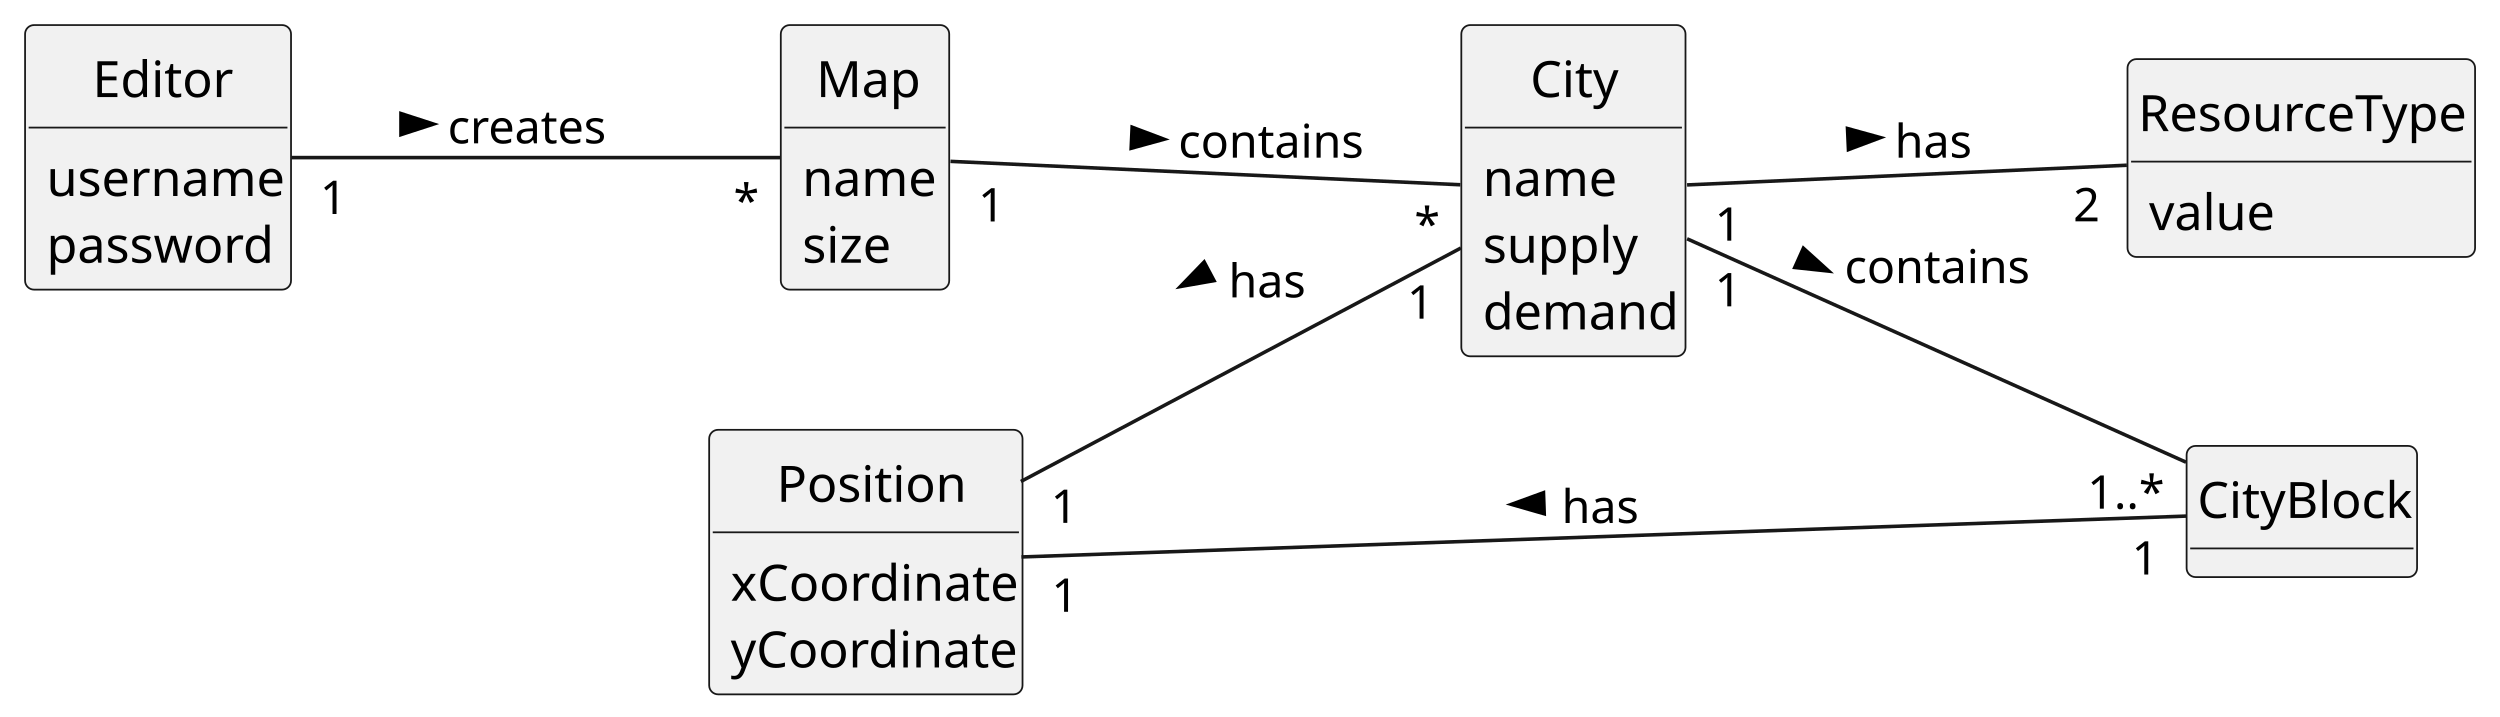
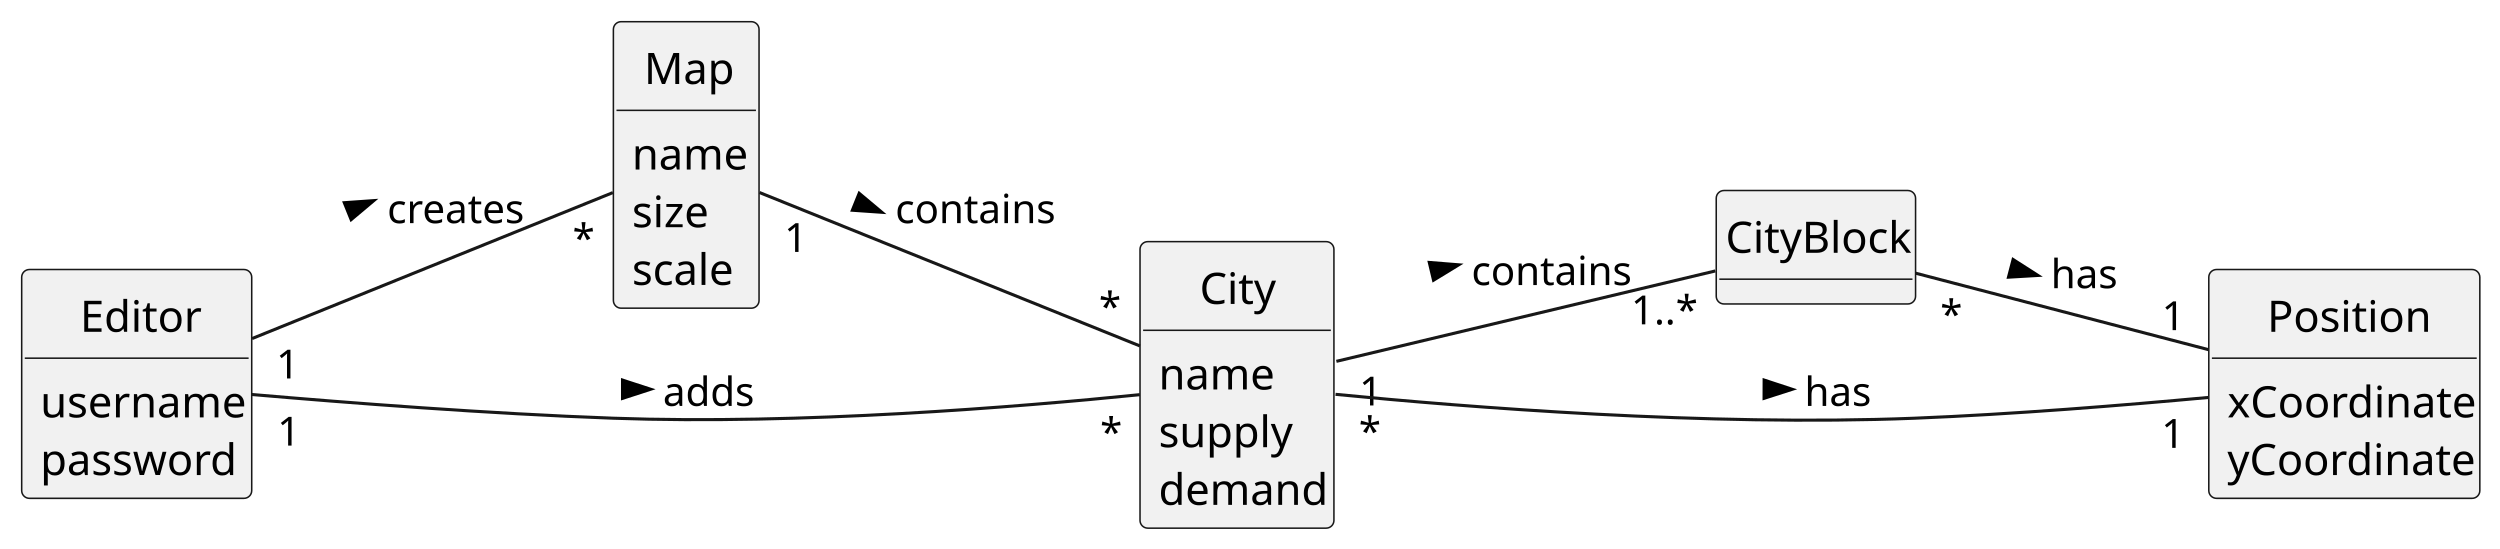
- <svg xmlns="http://www.w3.org/2000/svg" contentStyleType="text/css" height="200px" preserveAspectRatio="none" style="width:698px;height:200px;background:#FFFFFF;" version="1.1" viewBox="0 0 698 200" width="698px" zoomAndPan="magnify">
+ <svg xmlns="http://www.w3.org/2000/svg" contentStyleType="text/css" height="177px" preserveAspectRatio="none" style="width:807px;height:177px;background:#FFFFFF;" version="1.1" viewBox="0 0 807 177" width="807px" zoomAndPan="magnify">
  <defs />
  <g>
    <g id="elem_Map">
-       <rect codeLine="15" fill="#F1F1F1" height="73.863" id="Map" rx="2.5" ry="2.5" style="stroke:#181818;stroke-width:0.5;" width="47.02" x="218" y="7" />
-       <text fill="#000000" font-family="sans-serif" font-size="14" lengthAdjust="spacing" textLength="27.234" x="227.893" y="27.107">Map</text>
-       <line style="stroke:#181818;stroke-width:0.5;" x1="219" x2="264.021" y1="35.621" y2="35.621" />
-       <text fill="#000000" font-family="sans-serif" font-size="14" lengthAdjust="spacing" textLength="35.02" x="224" y="54.728">name</text>
-       <text fill="#000000" font-family="sans-serif" font-size="14" lengthAdjust="spacing" textLength="24.896" x="224" y="73.35">size</text>
+       <rect codeLine="15" fill="#F1F1F1" height="92.484" id="Map" rx="2.5" ry="2.5" style="stroke:#181818;stroke-width:0.5;" width="47.02" x="198" y="7" />
+       <text fill="#000000" font-family="sans-serif" font-size="14" lengthAdjust="spacing" textLength="27.234" x="207.893" y="27.107">Map</text>
+       <line style="stroke:#181818;stroke-width:0.5;" x1="199" x2="244.02" y1="35.621" y2="35.621" />
+       <text fill="#000000" font-family="sans-serif" font-size="14" lengthAdjust="spacing" textLength="35.02" x="204" y="54.728">name</text>
+       <text fill="#000000" font-family="sans-serif" font-size="14" lengthAdjust="spacing" textLength="24.896" x="204" y="73.35">size</text>
+       <text fill="#000000" font-family="sans-serif" font-size="14" lengthAdjust="spacing" textLength="32.683" x="204" y="91.971">scale</text>
    </g>
    <g id="elem_City">
-       <rect codeLine="20" fill="#F1F1F1" height="92.484" id="City" rx="2.5" ry="2.5" style="stroke:#181818;stroke-width:0.5;" width="62.593" x="408" y="7" />
-       <text fill="#000000" font-family="sans-serif" font-size="14" lengthAdjust="spacing" textLength="24.11" x="427.241" y="27.107">City</text>
-       <line style="stroke:#181818;stroke-width:0.5;" x1="409" x2="469.593" y1="35.621" y2="35.621" />
-       <text fill="#000000" font-family="sans-serif" font-size="14" lengthAdjust="spacing" textLength="35.02" x="414" y="54.728">name</text>
-       <text fill="#000000" font-family="sans-serif" font-size="14" lengthAdjust="spacing" textLength="40.469" x="414" y="73.35">supply</text>
-       <text fill="#000000" font-family="sans-serif" font-size="14" lengthAdjust="spacing" textLength="50.593" x="414" y="91.971">demand</text>
-     </g>
-     <g id="elem_ResourceType">
-       <rect codeLine="26" fill="#F1F1F1" height="55.242" id="ResourceType" rx="2.5" ry="2.5" style="stroke:#181818;stroke-width:0.5;" width="97.041" x="594" y="16.5" />
-       <text fill="#000000" font-family="sans-serif" font-size="14" lengthAdjust="spacing" textLength="91.041" x="597" y="36.607">ResourceType</text>
-       <line style="stroke:#181818;stroke-width:0.5;" x1="595" x2="690.041" y1="45.121" y2="45.121" />
-       <text fill="#000000" font-family="sans-serif" font-size="14" lengthAdjust="spacing" textLength="33.469" x="600" y="64.228">value</text>
+       <rect codeLine="21" fill="#F1F1F1" height="92.484" id="City" rx="2.5" ry="2.5" style="stroke:#181818;stroke-width:0.5;" width="62.593" x="368" y="78" />
+       <text fill="#000000" font-family="sans-serif" font-size="14" lengthAdjust="spacing" textLength="24.11" x="387.241" y="98.107">City</text>
+       <line style="stroke:#181818;stroke-width:0.5;" x1="369" x2="429.593" y1="106.621" y2="106.621" />
+       <text fill="#000000" font-family="sans-serif" font-size="14" lengthAdjust="spacing" textLength="35.02" x="374" y="125.728">name</text>
+       <text fill="#000000" font-family="sans-serif" font-size="14" lengthAdjust="spacing" textLength="40.469" x="374" y="144.35">supply</text>
+       <text fill="#000000" font-family="sans-serif" font-size="14" lengthAdjust="spacing" textLength="50.593" x="374" y="162.971">demand</text>
    </g>
    <g id="elem_CityBlock">
-       <rect codeLine="30" fill="#F1F1F1" height="36.621" id="CityBlock" rx="2.5" ry="2.5" style="stroke:#181818;stroke-width:0.5;" width="64.345" x="610.5" y="124.5" />
-       <text fill="#000000" font-family="sans-serif" font-size="14" lengthAdjust="spacing" textLength="58.345" x="613.5" y="144.607">CityBlock</text>
-       <line style="stroke:#181818;stroke-width:0.5;" x1="611.5" x2="673.845" y1="153.121" y2="153.121" />
+       <rect codeLine="27" fill="#F1F1F1" height="36.621" id="CityBlock" rx="2.5" ry="2.5" style="stroke:#181818;stroke-width:0.5;" width="64.345" x="554" y="61.5" />
+       <text fill="#000000" font-family="sans-serif" font-size="14" lengthAdjust="spacing" textLength="58.345" x="557" y="81.607">CityBlock</text>
+       <line style="stroke:#181818;stroke-width:0.5;" x1="555" x2="617.345" y1="90.121" y2="90.121" />
    </g>
    <g id="elem_Editor">
-       <rect codeLine="33" fill="#F1F1F1" height="73.863" id="Editor" rx="2.5" ry="2.5" style="stroke:#181818;stroke-width:0.5;" width="74.255" x="7" y="7" />
-       <text fill="#000000" font-family="sans-serif" font-size="14" lengthAdjust="spacing" textLength="36.572" x="25.841" y="27.107">Editor</text>
-       <line style="stroke:#181818;stroke-width:0.5;" x1="8" x2="80.255" y1="35.621" y2="35.621" />
-       <text fill="#000000" font-family="sans-serif" font-size="14" lengthAdjust="spacing" textLength="62.255" x="13" y="54.728">username</text>
-       <text fill="#000000" font-family="sans-serif" font-size="14" lengthAdjust="spacing" textLength="59.917" x="13" y="73.35">password</text>
+       <rect codeLine="30" fill="#F1F1F1" height="73.863" id="Editor" rx="2.5" ry="2.5" style="stroke:#181818;stroke-width:0.5;" width="74.255" x="7" y="87" />
+       <text fill="#000000" font-family="sans-serif" font-size="14" lengthAdjust="spacing" textLength="36.572" x="25.841" y="107.107">Editor</text>
+       <line style="stroke:#181818;stroke-width:0.5;" x1="8" x2="80.255" y1="115.621" y2="115.621" />
+       <text fill="#000000" font-family="sans-serif" font-size="14" lengthAdjust="spacing" textLength="62.255" x="13" y="134.728">username</text>
+       <text fill="#000000" font-family="sans-serif" font-size="14" lengthAdjust="spacing" textLength="59.917" x="13" y="153.35">password</text>
    </g>
    <g id="elem_Position">
-       <rect codeLine="38" fill="#F1F1F1" height="73.863" id="Position" rx="2.5" ry="2.5" style="stroke:#181818;stroke-width:0.5;" width="87.489" x="198" y="120" />
-       <text fill="#000000" font-family="sans-serif" font-size="14" lengthAdjust="spacing" textLength="49.807" x="216.841" y="140.107">Position</text>
-       <line style="stroke:#181818;stroke-width:0.5;" x1="199" x2="284.489" y1="148.621" y2="148.621" />
-       <text fill="#000000" font-family="sans-serif" font-size="14" lengthAdjust="spacing" textLength="75.489" x="204" y="167.728">xCoordinate</text>
-       <text fill="#000000" font-family="sans-serif" font-size="14" lengthAdjust="spacing" textLength="75.489" x="204" y="186.35">yCoordinate</text>
+       <rect codeLine="35" fill="#F1F1F1" height="73.863" id="Position" rx="2.5" ry="2.5" style="stroke:#181818;stroke-width:0.5;" width="87.489" x="713" y="87" />
+       <text fill="#000000" font-family="sans-serif" font-size="14" lengthAdjust="spacing" textLength="49.807" x="731.841" y="107.107">Position</text>
+       <line style="stroke:#181818;stroke-width:0.5;" x1="714" x2="799.489" y1="115.621" y2="115.621" />
+       <text fill="#000000" font-family="sans-serif" font-size="14" lengthAdjust="spacing" textLength="75.489" x="719" y="134.728">xCoordinate</text>
+       <text fill="#000000" font-family="sans-serif" font-size="14" lengthAdjust="spacing" textLength="75.489" x="719" y="153.35">yCoordinate</text>
    </g>
    <g id="link_Map_City">
-       <path codeLine="45" d="M265.37,45.05 C300.61,46.67 368.25,49.77 407.75,51.59 " fill="none" id="Map-City" style="stroke:#181818;stroke-width:1.0;" />
-       <polygon fill="#000000" points="324.995,38.875,316.094,35.524,315.824,41.396,324.995,38.875" style="stroke:#000000;stroke-width:1.0;" />
-       <text fill="#000000" font-family="sans-serif" font-size="13" lengthAdjust="spacing" textLength="48.42" x="329" y="44.028">contains</text>
-       <text fill="#000000" font-family="sans-serif" font-size="13" lengthAdjust="spacing" textLength="7.23" x="273.097" y="61.824">1</text>
-       <text fill="#000000" font-family="sans-serif" font-size="13" lengthAdjust="spacing" textLength="5.059" x="394.884" y="67.236">*</text>
+       <path codeLine="42" d="M245.15,62.14 C276.44,74.76 332.97,97.57 367.97,111.68 " fill="none" id="Map-City" style="stroke:#181818;stroke-width:1.0;" />
+       <polygon fill="#000000" points="284.637,68.516,277.348,62.407,275.149,67.858,284.637,68.516" style="stroke:#000000;stroke-width:1.0;" />
+       <text fill="#000000" font-family="sans-serif" font-size="13" lengthAdjust="spacing" textLength="48.42" x="289" y="72.028">contains</text>
+       <text fill="#000000" font-family="sans-serif" font-size="13" lengthAdjust="spacing" textLength="7.23" x="253.156" y="81.322">1</text>
+       <text fill="#000000" font-family="sans-serif" font-size="13" lengthAdjust="spacing" textLength="5.059" x="354.732" y="103.61">*</text>
    </g>
    <g id="link_Editor_Map">
-       <path codeLine="46" d="M81.31,44 C121.29,44 184.31,44 217.81,44 " fill="none" id="Editor-Map" style="stroke:#181818;stroke-width:1.0;" />
-       <polygon fill="#000000" points="121,34.645,111.955,31.707,111.955,37.584,121,34.645" style="stroke:#000000;stroke-width:1.0;" />
-       <text fill="#000000" font-family="sans-serif" font-size="13" lengthAdjust="spacing" textLength="42.631" x="125" y="40.028">creates</text>
-       <text fill="#000000" font-family="sans-serif" font-size="13" lengthAdjust="spacing" textLength="7.23" x="89.342" y="59.744">1</text>
-       <text fill="#000000" font-family="sans-serif" font-size="13" lengthAdjust="spacing" textLength="5.059" x="204.795" y="60.697">*</text>
+       <path codeLine="43" d="M81.36,109.29 C116.4,95.11 168.32,74.11 197.83,62.17 " fill="none" id="Editor-Map" style="stroke:#181818;stroke-width:1.0;" />
+       <polygon fill="#000000" points="120.635,64.77,111.148,65.438,113.352,70.887,120.635,64.77" style="stroke:#000000;stroke-width:1.0;" />
+       <text fill="#000000" font-family="sans-serif" font-size="13" lengthAdjust="spacing" textLength="42.631" x="125" y="72.028">creates</text>
+       <text fill="#000000" font-family="sans-serif" font-size="13" lengthAdjust="spacing" textLength="7.23" x="89.147" y="122.175">1</text>
+       <text fill="#000000" font-family="sans-serif" font-size="13" lengthAdjust="spacing" textLength="5.059" x="184.821" y="81.58">*</text>
+     </g>
+     <g id="link_Editor_City">
+       <path codeLine="44" d="M81.13,127.33 C112.11,130.01 157.95,133.56 198,135 C258.27,137.16 328.65,131.38 367.94,127.4 " fill="none" id="Editor-City" style="stroke:#181818;stroke-width:1.0;" />
+       <polygon fill="#000000" points="210,125.647,200.956,122.706,200.954,128.583,210,125.647" style="stroke:#000000;stroke-width:1.0;" />
+       <text fill="#000000" font-family="sans-serif" font-size="13" lengthAdjust="spacing" textLength="28.19" x="214" y="131.028">adds</text>
+       <text fill="#000000" font-family="sans-serif" font-size="13" lengthAdjust="spacing" textLength="7.23" x="89.507" y="143.842">1</text>
+       <text fill="#000000" font-family="sans-serif" font-size="13" lengthAdjust="spacing" textLength="5.059" x="355.118" y="144.158">*</text>
    </g>
    <g id="link_City_CityBlock">
-       <path codeLine="47" d="M471.03,66.67 C508.7,83.54 572.4,112.06 610.35,129.05 " fill="none" id="City-CityBlock" style="stroke:#181818;stroke-width:1.0;" />
-       <polygon fill="#000000" points="510.563,75.689,503.509,69.31,501.107,74.675,510.563,75.689" style="stroke:#000000;stroke-width:1.0;" />
-       <text fill="#000000" font-family="sans-serif" font-size="13" lengthAdjust="spacing" textLength="48.42" x="515" y="79.028">contains</text>
-       <text fill="#000000" font-family="sans-serif" font-size="13" lengthAdjust="spacing" textLength="7.23" x="478.762" y="85.527">1</text>
-       <text fill="#000000" font-family="sans-serif" font-size="13" lengthAdjust="spacing" textLength="19.513" x="582.777" y="142.023">1..*</text>
+       <path codeLine="45" d="M431.38,116.64 C465.34,108.54 519.59,95.6 553.71,87.46 " fill="none" id="City-CityBlock" style="stroke:#181818;stroke-width:1.0;" />
+       <polygon fill="#000000" points="470.863,85.485,461.383,84.725,462.747,90.443,470.863,85.485" style="stroke:#000000;stroke-width:1.0;" />
+       <text fill="#000000" font-family="sans-serif" font-size="13" lengthAdjust="spacing" textLength="48.42" x="475" y="92.028">contains</text>
+       <text fill="#000000" font-family="sans-serif" font-size="13" lengthAdjust="spacing" textLength="7.23" x="438.743" y="130.883">1</text>
+       <text fill="#000000" font-family="sans-serif" font-size="13" lengthAdjust="spacing" textLength="19.513" x="526.499" y="104.696">1..*</text>
    </g>
-     <g id="link_Position_City">
-       <path codeLine="48" d="M285.03,134.43 C322.07,114.78 374.88,86.76 407.89,69.24 " fill="none" id="Position-City" style="stroke:#181818;stroke-width:1.0;" />
-       <polygon fill="#000000" points="329.583,79.989,338.951,78.346,336.196,73.153,329.583,79.989" style="stroke:#000000;stroke-width:1.0;" />
-       <text fill="#000000" font-family="sans-serif" font-size="13" lengthAdjust="spacing" textLength="20.96" x="343" y="83.028">has</text>
-       <text fill="#000000" font-family="sans-serif" font-size="13" lengthAdjust="spacing" textLength="7.23" x="293.384" y="145.99">1</text>
-       <text fill="#000000" font-family="sans-serif" font-size="13" lengthAdjust="spacing" textLength="7.23" x="392.844" y="88.967">1</text>
+     <g id="link_City_Position">
+       <path codeLine="46" d="M431.11,127.29 C473.2,131.43 551.32,137.66 618,135 C649.83,133.73 685.7,130.81 712.82,128.3 " fill="none" id="City-Position" style="stroke:#181818;stroke-width:1.0;" />
+       <polygon fill="#000000" points="578.5,125.663,569.466,122.692,569.444,128.57,578.5,125.663" style="stroke:#000000;stroke-width:1.0;" />
+       <text fill="#000000" font-family="sans-serif" font-size="13" lengthAdjust="spacing" textLength="20.96" x="582.5" y="131.028">has</text>
+       <text fill="#000000" font-family="sans-serif" font-size="13" lengthAdjust="spacing" textLength="5.059" x="438.623" y="143.876">*</text>
+       <text fill="#000000" font-family="sans-serif" font-size="13" lengthAdjust="spacing" textLength="7.23" x="697.689" y="144.565">1</text>
    </g>
-     <g id="link_Position_CityBlock">
-       <path codeLine="49" d="M285.2,155.5 C366.02,152.67 539.57,146.58 610.42,144.09 " fill="none" id="Position-CityBlock" style="stroke:#181818;stroke-width:1.0;" />
-       <polygon fill="#000000" points="422.003,140.821,431.146,143.441,430.94,137.567,422.003,140.821" style="stroke:#000000;stroke-width:1.0;" />
-       <text fill="#000000" font-family="sans-serif" font-size="13" lengthAdjust="spacing" textLength="20.96" x="436" y="146.028">has</text>
-       <text fill="#000000" font-family="sans-serif" font-size="13" lengthAdjust="spacing" textLength="7.23" x="293.584" y="170.813">1</text>
-       <text fill="#000000" font-family="sans-serif" font-size="13" lengthAdjust="spacing" textLength="7.23" x="595.179" y="160.413">1</text>
-     </g>
-     <g id="link_City_ResourceType">
-       <path codeLine="50" d="M471.03,51.63 C503.64,50.17 555.78,47.84 593.82,46.13 " fill="none" id="City-ResourceType" style="stroke:#181818;stroke-width:1.0;" />
-       <polygon fill="#000000" points="524.995,38.422,515.827,35.891,516.091,41.763,524.995,38.422" style="stroke:#000000;stroke-width:1.0;" />
-       <text fill="#000000" font-family="sans-serif" font-size="13" lengthAdjust="spacing" textLength="20.96" x="529" y="44.028">has</text>
-       <text fill="#000000" font-family="sans-serif" font-size="13" lengthAdjust="spacing" textLength="7.23" x="478.762" y="67.197">1</text>
-       <text fill="#000000" font-family="sans-serif" font-size="13" lengthAdjust="spacing" textLength="7.23" x="578.844" y="61.79">2</text>
+     <g id="link_CityBlock_Position">
+       <path codeLine="47" d="M618.3,88.17 C644.95,95.13 683.48,105.19 712.93,112.88 " fill="none" id="CityBlock-Position" style="stroke:#181818;stroke-width:1.0;" />
+       <polygon fill="#000000" points="657.838,88.909,649.829,83.78,648.344,89.467,657.838,88.909" style="stroke:#000000;stroke-width:1.0;" />
+       <text fill="#000000" font-family="sans-serif" font-size="13" lengthAdjust="spacing" textLength="20.96" x="662" y="93.028">has</text>
+       <text fill="#000000" font-family="sans-serif" font-size="13" lengthAdjust="spacing" textLength="5.059" x="626.314" y="106.131">*</text>
+       <text fill="#000000" font-family="sans-serif" font-size="13" lengthAdjust="spacing" textLength="7.23" x="697.818" y="106.573">1</text>
    </g>
  </g>
</svg>
